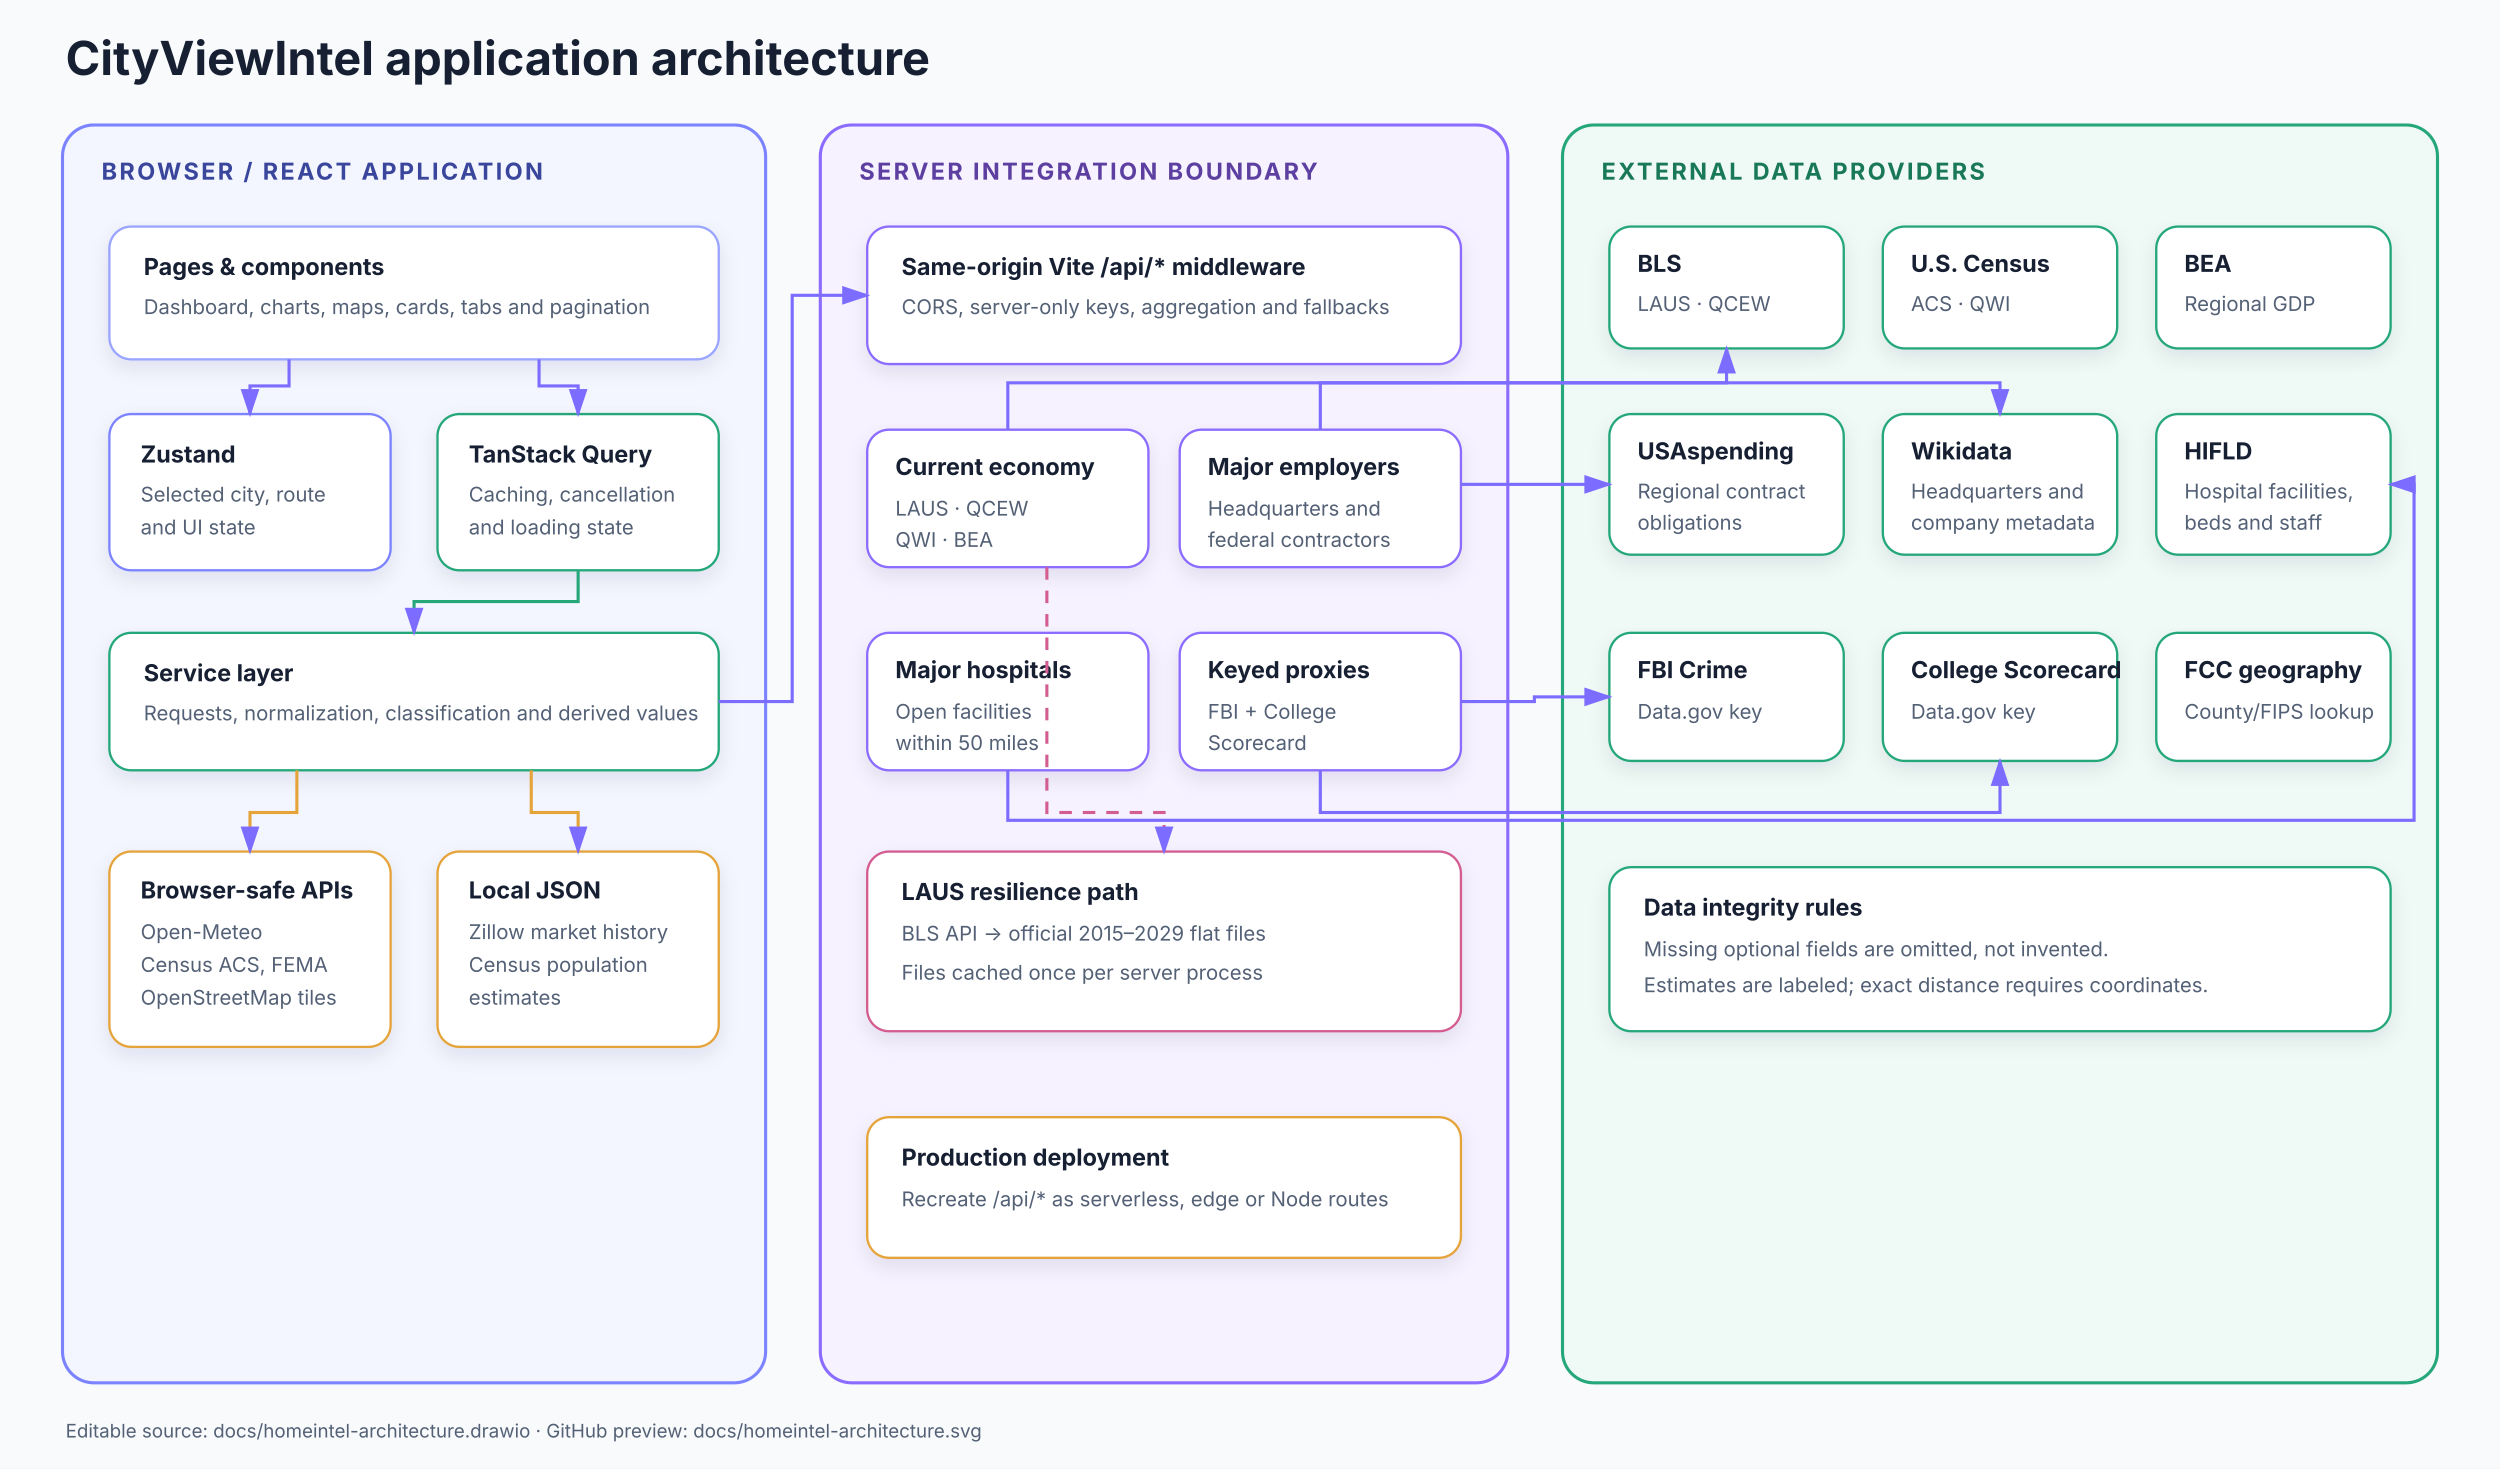
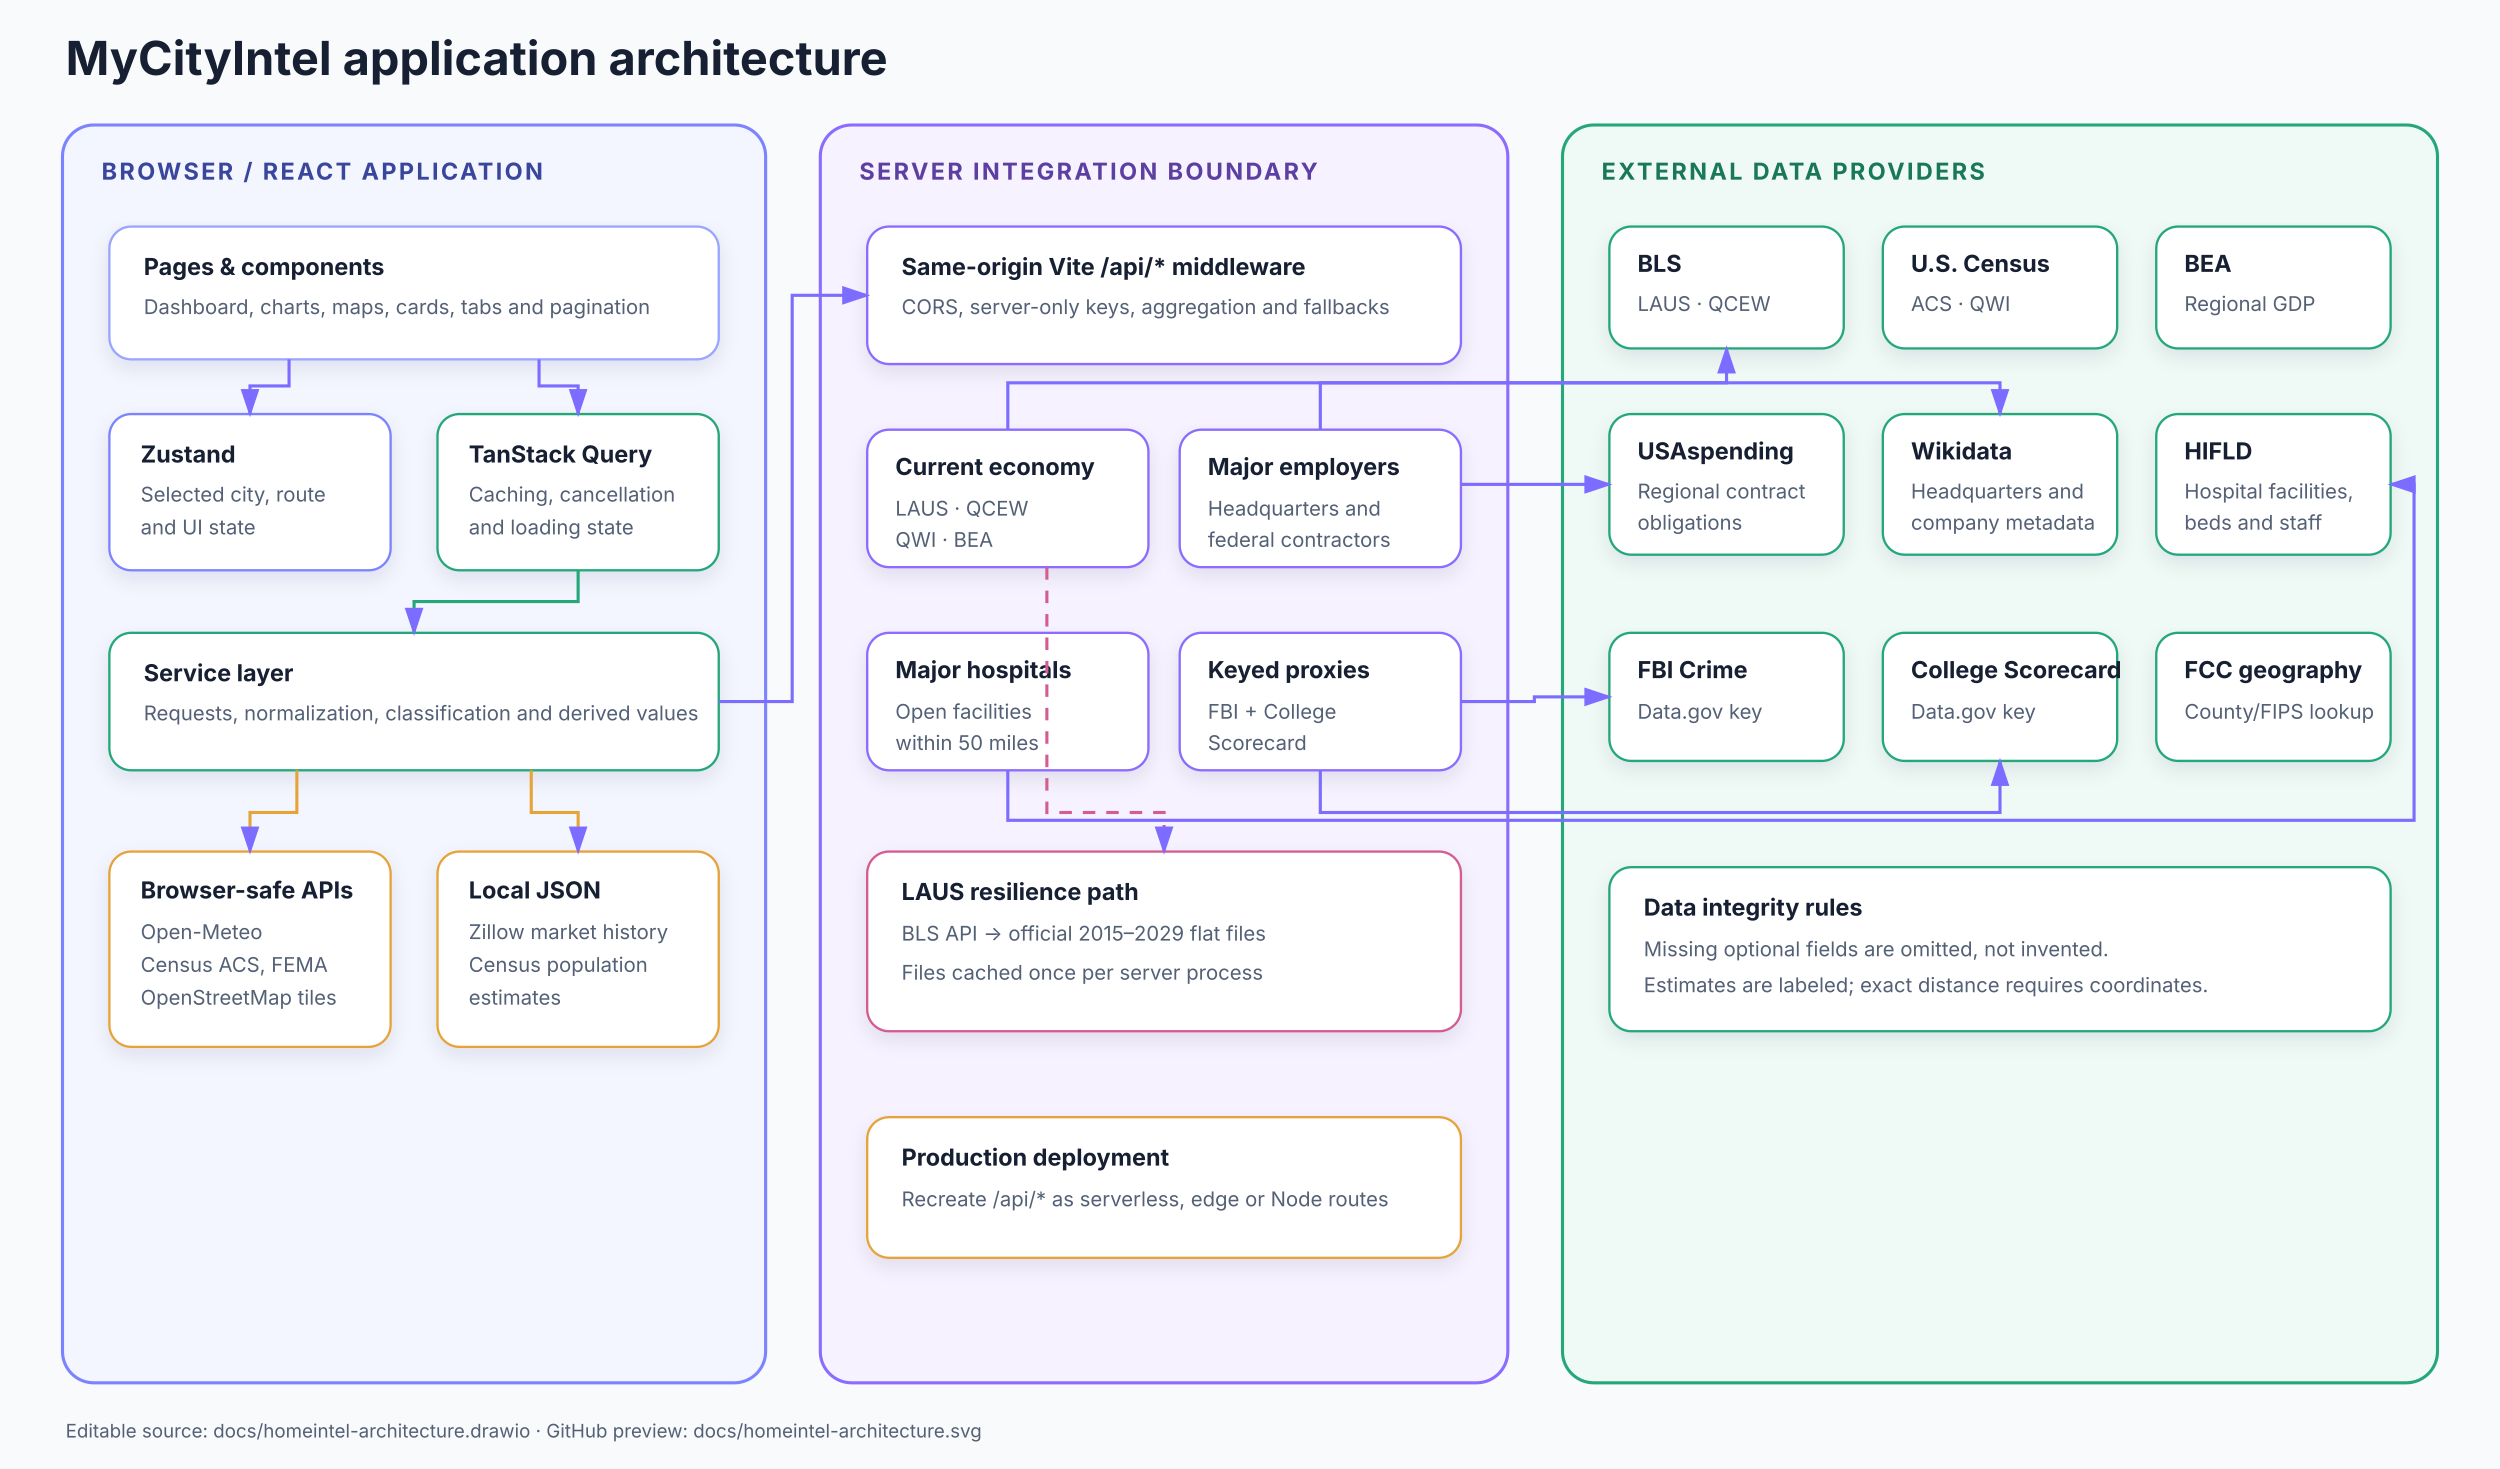
<svg xmlns="http://www.w3.org/2000/svg" width="1600" height="940" viewBox="0 0 1600 940" role="img" aria-labelledby="title desc">
  <defs>
    <filter id="shadow" x="-10%" y="-10%" width="120%" height="130%">
      <feDropShadow dx="0" dy="5" stdDeviation="6" flood-color="#172033" flood-opacity=".09" />
    </filter>
    <marker id="arrow-purple" markerWidth="10" markerHeight="10" refX="8" refY="3" orient="auto">
      <path d="M0,0 L0,6 L9,3 z" fill="#7c6cff" />
    </marker>
    <marker id="arrow-green" markerWidth="10" markerHeight="10" refX="8" refY="3" orient="auto">
      <path d="M0,0 L0,6 L9,3 z" fill="#25a77a" />
    </marker>
    <style>
      .title{font:700 30px Inter,Arial,sans-serif;fill:#172033}.group{font:700 15px Inter,Arial,sans-serif;letter-spacing:1.5px}.h{font:700 15px Inter,Arial,sans-serif;fill:#172033}.p{font:13px Inter,Arial,sans-serif;fill:#536075}.small{font:12px Inter,Arial,sans-serif;fill:#536075}.box{fill:#fff;stroke-width:1.5;rx:14;filter:url(#shadow)}.line{fill:none;stroke-width:2;marker-end:url(#arrow-purple)}
    </style>
  </defs>
  <rect width="1600" height="940" fill="#f8fafc" />
-   <text x="42" y="48" class="title">CityViewIntel application architecture</text>
+   <text x="42" y="48" class="title">MyCityIntel application architecture</text>
  <rect x="40" y="80" width="450" height="805" rx="20" fill="#f4f6ff" stroke="#7c83ff" stroke-width="2" />
  <text x="65" y="115" class="group" fill="#39469c">BROWSER / REACT APPLICATION</text>
  <rect x="525" y="80" width="440" height="805" rx="20" fill="#f6f2ff" stroke="#8b6cff" stroke-width="2" />
  <text x="550" y="115" class="group" fill="#5c3fa0">SERVER INTEGRATION BOUNDARY</text>
  <rect x="1000" y="80" width="560" height="805" rx="20" fill="#effaf7" stroke="#25a77a" stroke-width="2" />
  <text x="1025" y="115" class="group" fill="#197858">EXTERNAL DATA PROVIDERS</text>
  <g transform="translate(70 145)">
    <rect class="box" width="390" height="85" stroke="#9aa5ff" />
    <text x="22" y="31" class="h">Pages &amp; components</text>
    <text x="22" y="56" class="p">Dashboard, charts, maps, cards, tabs and pagination</text>
  </g>
  <g transform="translate(70 265)">
    <rect class="box" width="180" height="100" stroke="#7c83ff" fill="#eef0ff" />
    <text x="20" y="31" class="h">Zustand</text>
    <text x="20" y="56" class="p">Selected city, route</text>
    <text x="20" y="77" class="p">and UI state</text>
  </g>
  <g transform="translate(280 265)">
    <rect class="box" width="180" height="100" stroke="#25a77a" fill="#e9fff8" />
    <text x="20" y="31" class="h">TanStack Query</text>
    <text x="20" y="56" class="p">Caching, cancellation</text>
    <text x="20" y="77" class="p">and loading state</text>
  </g>
  <g transform="translate(70 405)">
    <rect class="box" width="390" height="88" stroke="#25a77a" />
    <text x="22" y="31" class="h">Service layer</text>
    <text x="22" y="56" class="p">Requests, normalization, classification and derived values</text>
  </g>
  <g transform="translate(70 545)">
    <rect class="box" width="180" height="125" stroke="#e5a43a" fill="#fff9ed" />
    <text x="20" y="30" class="h">Browser-safe APIs</text>
    <text x="20" y="56" class="p">Open-Meteo</text>
    <text x="20" y="77" class="p">Census ACS, FEMA</text>
    <text x="20" y="98" class="p">OpenStreetMap tiles</text>
  </g>
  <g transform="translate(280 545)">
    <rect class="box" width="180" height="125" stroke="#e5a43a" fill="#fff9ed" />
    <text x="20" y="30" class="h">Local JSON</text>
    <text x="20" y="56" class="p">Zillow market history</text>
    <text x="20" y="77" class="p">Census population</text>
    <text x="20" y="98" class="p">estimates</text>
  </g>
  <g transform="translate(555 145)">
    <rect class="box" width="380" height="88" stroke="#8b6cff" />
    <text x="22" y="31" class="h">Same-origin Vite /api/* middleware</text>
    <text x="22" y="56" class="p">CORS, server-only keys, aggregation and fallbacks</text>
  </g>
  <g transform="translate(555 275)">
    <rect class="box" width="180" height="88" stroke="#8b6cff" fill="#eee8ff" />
    <text x="18" y="29" class="h">Current economy</text>
    <text x="18" y="55" class="p">LAUS · QCEW</text>
    <text x="18" y="75" class="p">QWI · BEA</text>
  </g>
  <g transform="translate(755 275)">
    <rect class="box" width="180" height="88" stroke="#8b6cff" fill="#eee8ff" />
    <text x="18" y="29" class="h">Major employers</text>
    <text x="18" y="55" class="p">Headquarters and</text>
    <text x="18" y="75" class="p">federal contractors</text>
  </g>
  <g transform="translate(555 405)">
    <rect class="box" width="180" height="88" stroke="#8b6cff" fill="#eee8ff" />
    <text x="18" y="29" class="h">Major hospitals</text>
    <text x="18" y="55" class="p">Open facilities</text>
    <text x="18" y="75" class="p">within 50 miles</text>
  </g>
  <g transform="translate(755 405)">
    <rect class="box" width="180" height="88" stroke="#8b6cff" fill="#eee8ff" />
    <text x="18" y="29" class="h">Keyed proxies</text>
    <text x="18" y="55" class="p">FBI + College</text>
    <text x="18" y="75" class="p">Scorecard</text>
  </g>
  <g transform="translate(555 545)">
    <rect class="box" width="380" height="115" stroke="#d35d91" fill="#fff0f6" />
    <text x="22" y="31" class="h">LAUS resilience path</text>
    <text x="22" y="57" class="p">BLS API → official 2015–2029 flat files</text>
    <text x="22" y="82" class="p">Files cached once per server process</text>
  </g>
  <g transform="translate(555 715)">
    <rect class="box" width="380" height="90" stroke="#e5a43a" fill="#fff9ed" />
    <text x="22" y="31" class="h">Production deployment</text>
    <text x="22" y="57" class="p">Recreate /api/* as serverless, edge or Node routes</text>
  </g>
  <g transform="translate(1030 145)">
    <rect class="box" width="150" height="78" stroke="#25a77a" />
    <text x="18" y="29" class="h">BLS</text>
    <text x="18" y="54" class="p">LAUS · QCEW</text>
  </g>
  <g transform="translate(1205 145)">
    <rect class="box" width="150" height="78" stroke="#25a77a" />
    <text x="18" y="29" class="h">U.S. Census</text>
    <text x="18" y="54" class="p">ACS · QWI</text>
  </g>
  <g transform="translate(1380 145)">
    <rect class="box" width="150" height="78" stroke="#25a77a" />
    <text x="18" y="29" class="h">BEA</text>
    <text x="18" y="54" class="p">Regional GDP</text>
  </g>
  <g transform="translate(1030 265)">
    <rect class="box" width="150" height="90" stroke="#25a77a" />
    <text x="18" y="29" class="h">USAspending</text>
    <text x="18" y="54" class="p">Regional contract</text>
    <text x="18" y="74" class="p">obligations</text>
  </g>
  <g transform="translate(1205 265)">
    <rect class="box" width="150" height="90" stroke="#25a77a" />
    <text x="18" y="29" class="h">Wikidata</text>
    <text x="18" y="54" class="p">Headquarters and</text>
    <text x="18" y="74" class="p">company metadata</text>
  </g>
  <g transform="translate(1380 265)">
    <rect class="box" width="150" height="90" stroke="#25a77a" />
    <text x="18" y="29" class="h">HIFLD</text>
    <text x="18" y="54" class="p">Hospital facilities,</text>
    <text x="18" y="74" class="p">beds and staff</text>
  </g>
  <g transform="translate(1030 405)">
    <rect class="box" width="150" height="82" stroke="#25a77a" />
    <text x="18" y="29" class="h">FBI Crime</text>
    <text x="18" y="55" class="p">Data.gov key</text>
  </g>
  <g transform="translate(1205 405)">
    <rect class="box" width="150" height="82" stroke="#25a77a" />
    <text x="18" y="29" class="h">College Scorecard</text>
    <text x="18" y="55" class="p">Data.gov key</text>
  </g>
  <g transform="translate(1380 405)">
    <rect class="box" width="150" height="82" stroke="#25a77a" />
    <text x="18" y="29" class="h">FCC geography</text>
    <text x="18" y="55" class="p">County/FIPS lookup</text>
  </g>
  <g transform="translate(1030 555)">
    <rect class="box" width="500" height="105" stroke="#25a77a" fill="#e9fff8" />
    <text x="22" y="31" class="h">Data integrity rules</text>
    <text x="22" y="57" class="p">Missing optional fields are omitted, not invented.</text>
    <text x="22" y="80" class="p">Estimates are labeled; exact distance requires coordinates.</text>
  </g>
  <path d="M185 230 V247 H160 V265" class="line" stroke="#7c6cff" />
  <path d="M345 230 V247 H370 V265" class="line" stroke="#7c6cff" />
  <path d="M370 365 V385 H265 V405" class="line" stroke="#25a77a" marker-end="url(#arrow-green)" />
  <path d="M190 493 V520 H160 V545" class="line" stroke="#e5a43a" />
  <path d="M340 493 V520 H370 V545" class="line" stroke="#e5a43a" />
  <path d="M460 449 H507 V189 H555" class="line" stroke="#7c6cff" />
  <path d="M645 275 V245 H1105 V223" class="line" stroke="#7c6cff" />
  <path d="M935 310 H1030" class="line" stroke="#7c6cff" />
  <path d="M845 275 V245 H1280 V265" class="line" stroke="#7c6cff" />
  <path d="M645 493 V525 H1545 V310 H1530" class="line" stroke="#7c6cff" />
  <path d="M935 449 H982 V446 H1030" class="line" stroke="#7c6cff" />
  <path d="M845 493 V520 H1280 V487" class="line" stroke="#7c6cff" />
  <path d="M670 363 V520 H745 V545" fill="none" stroke="#d35d91" stroke-width="2" stroke-dasharray="8 7" marker-end="url(#arrow-purple)" />
  <text x="42" y="920" class="small">Editable source: docs/homeintel-architecture.drawio · GitHub preview: docs/homeintel-architecture.svg</text>
</svg>
